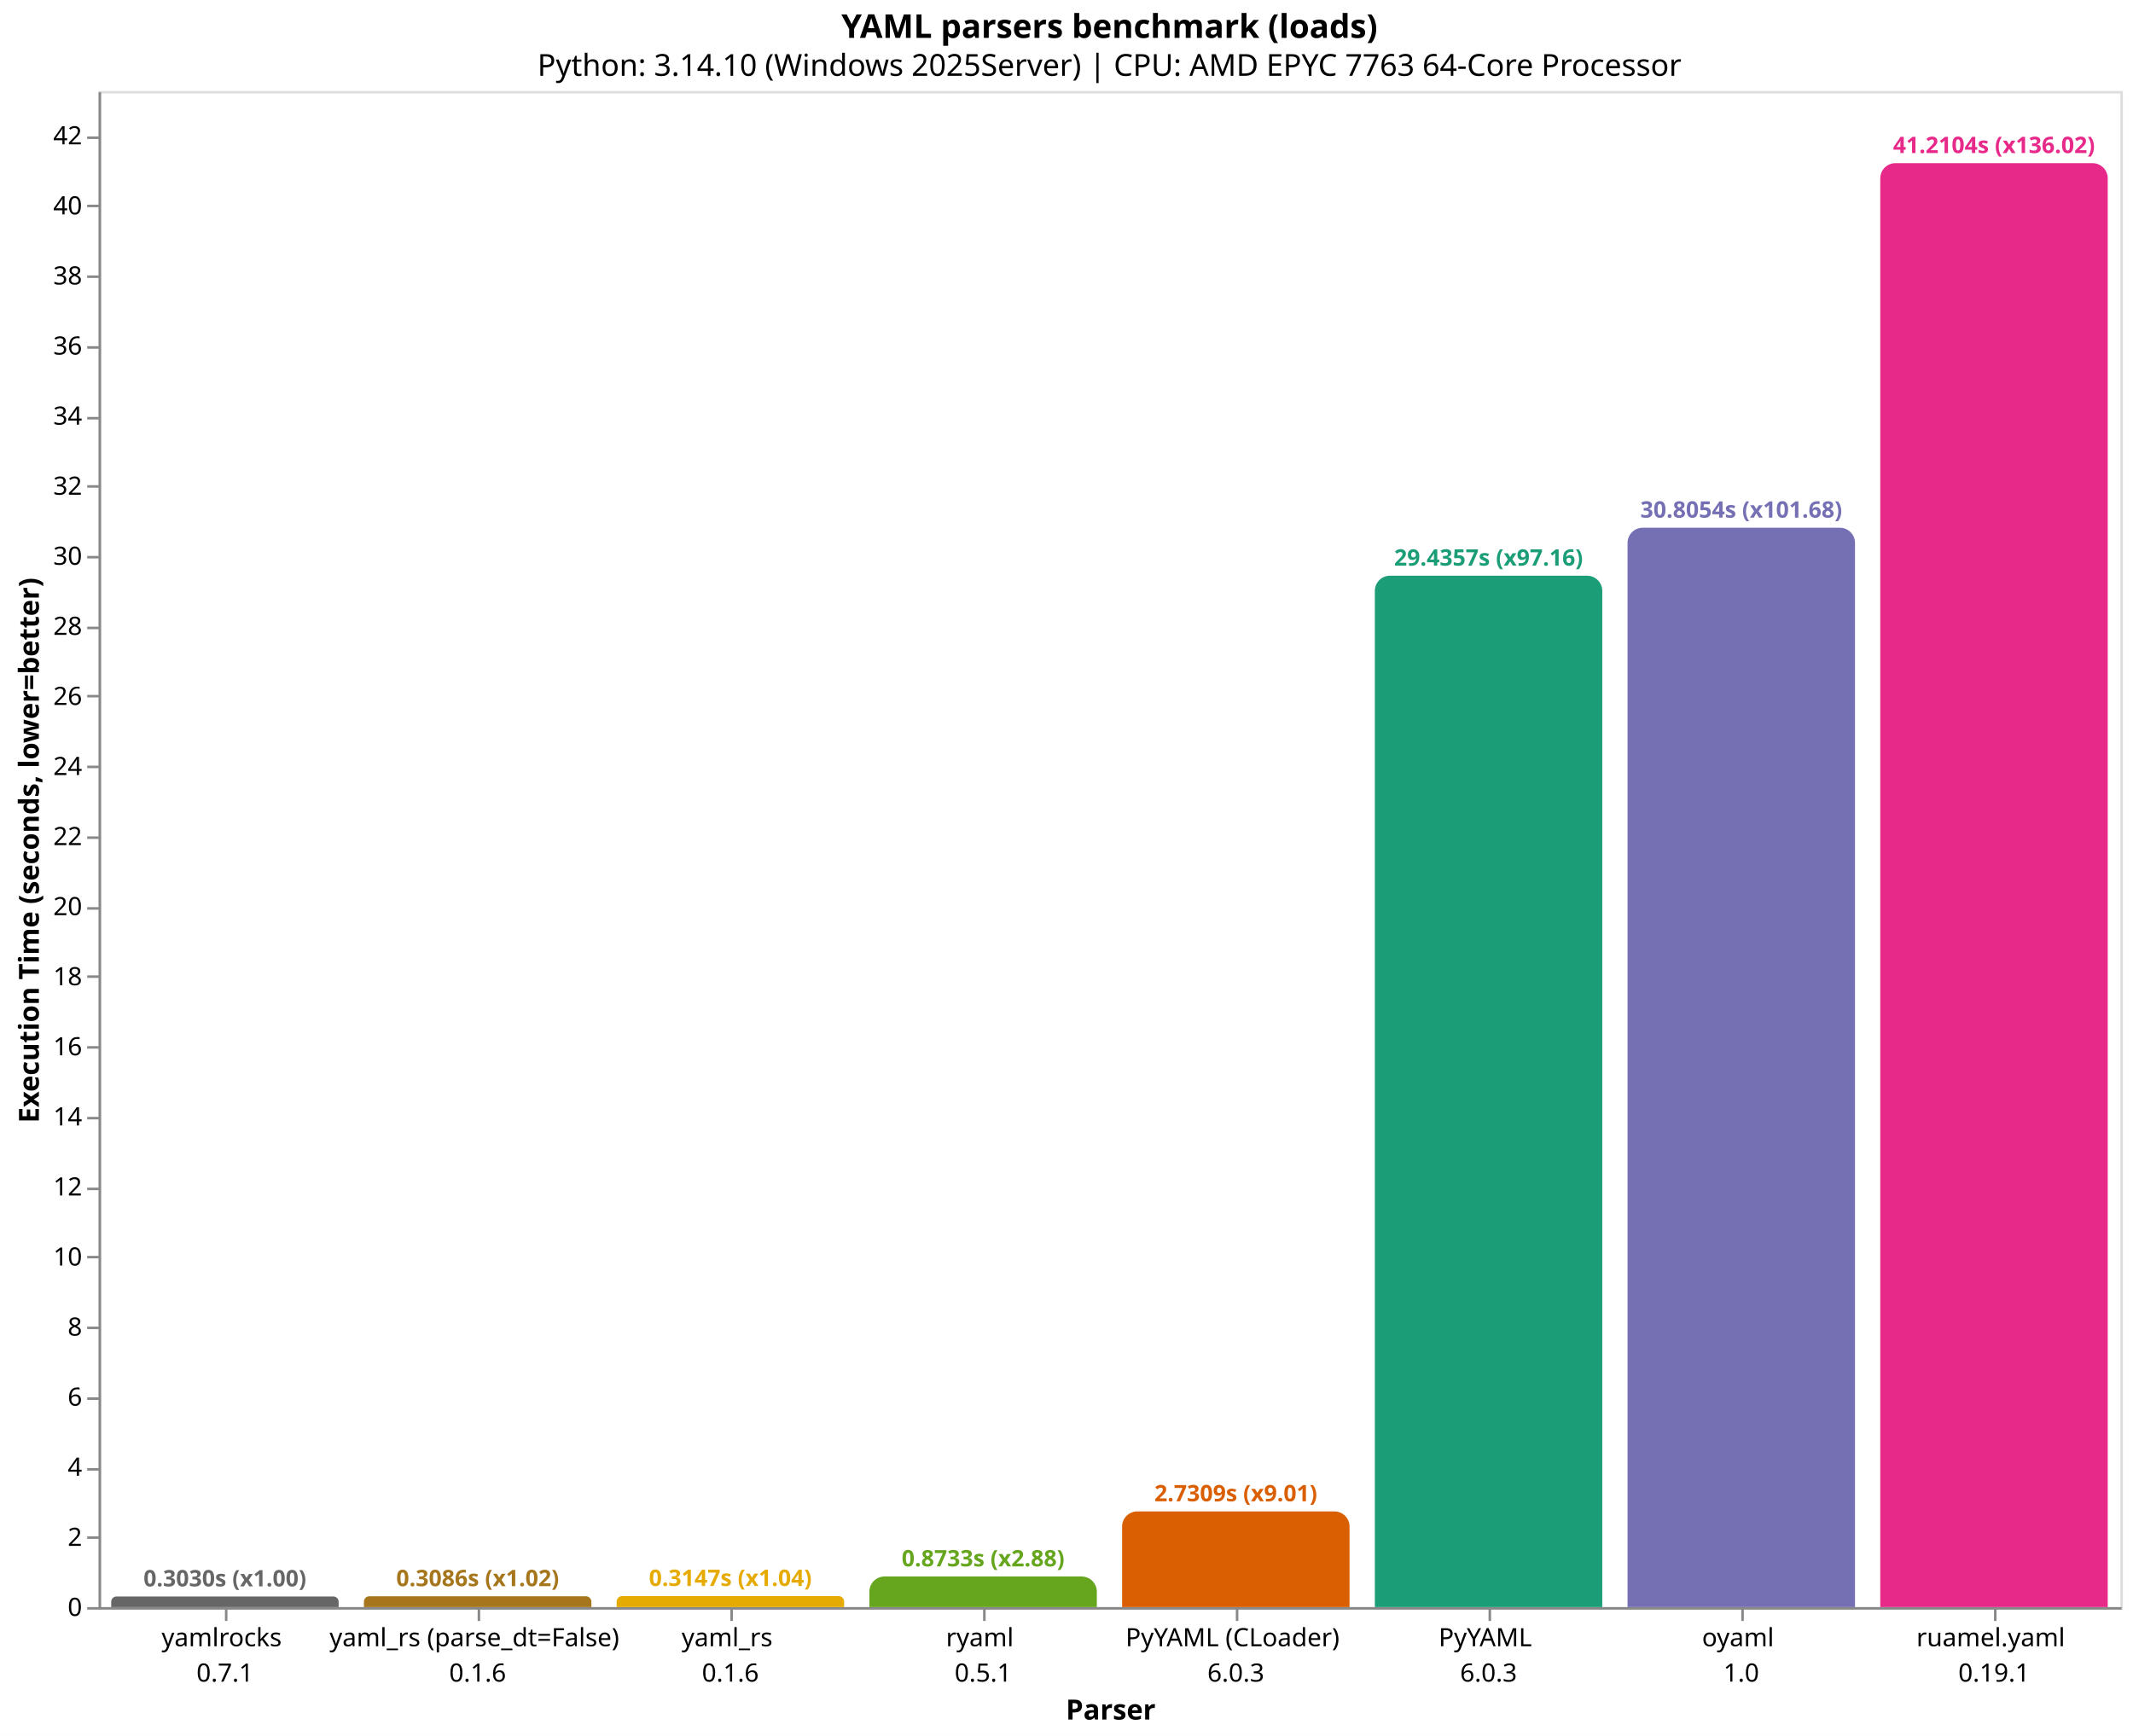
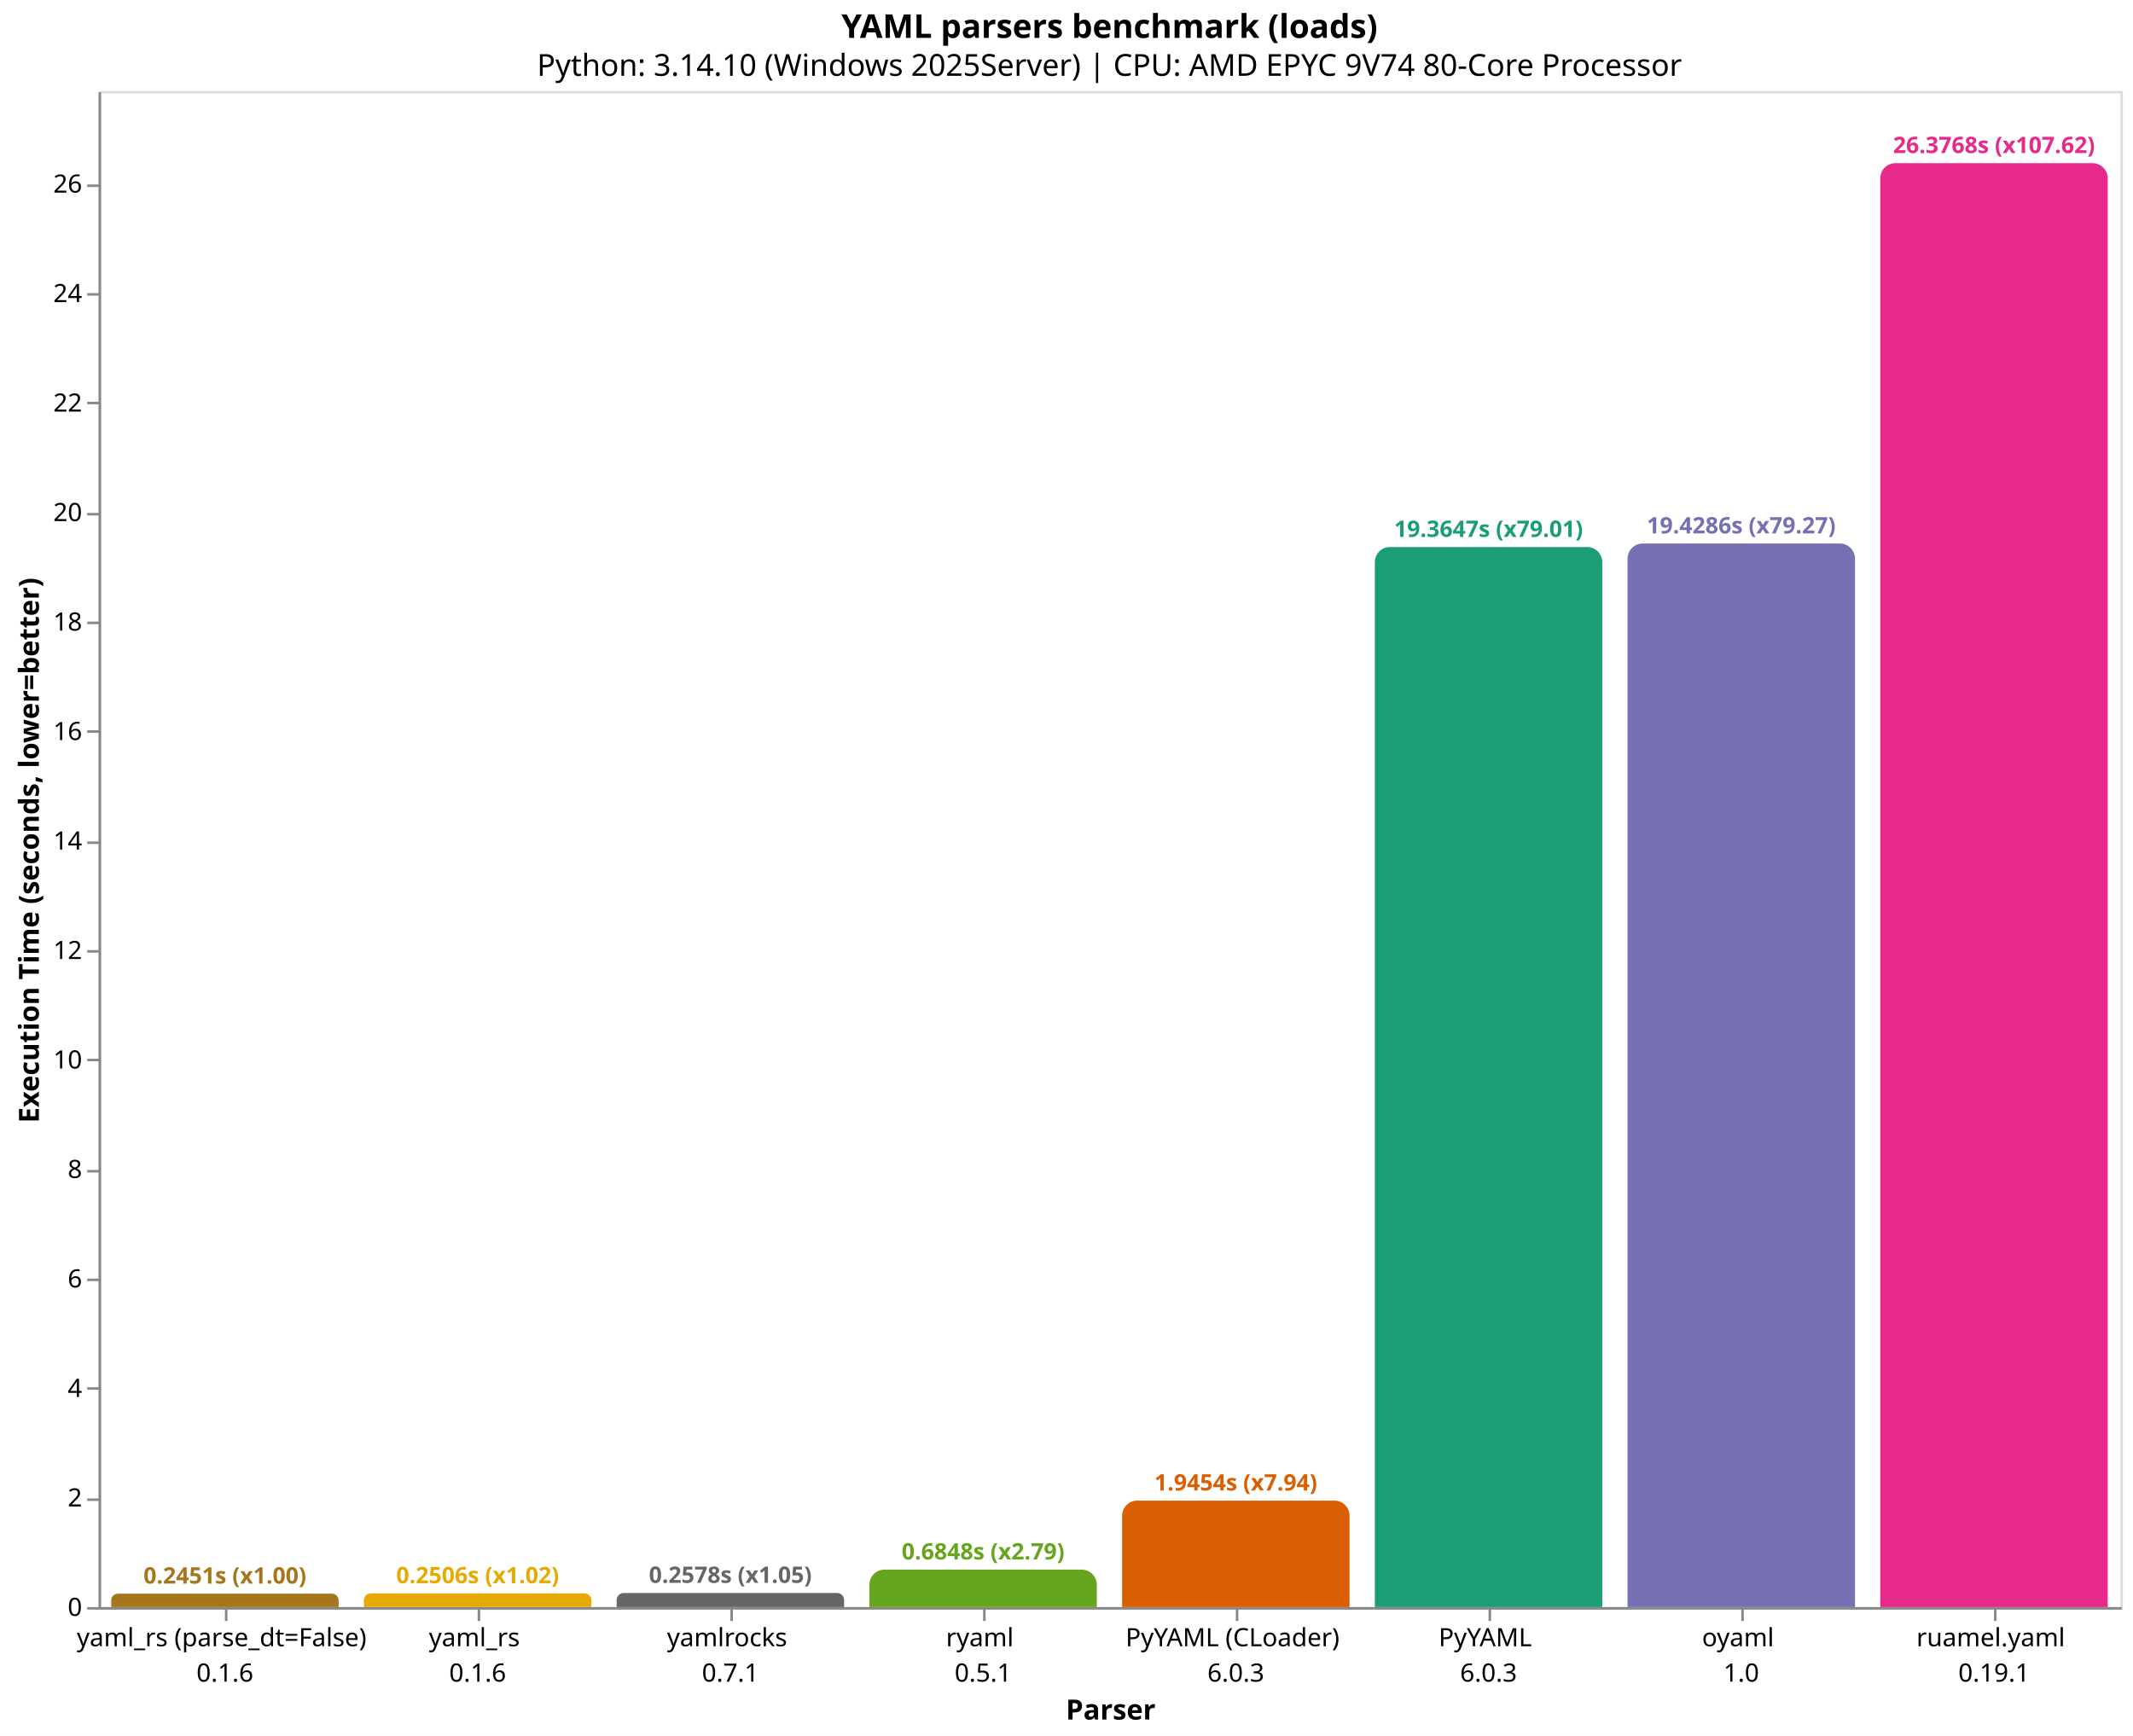
<svg xmlns="http://www.w3.org/2000/svg" version="1.1" class="marks" width="844" height="687" viewBox="0 0 844 687">
  <rect width="844" height="687" fill="white" />
  <g fill="none" stroke-miterlimit="10" transform="translate(39,36)">
    <g class="mark-group role-frame root" role="graphics-object" aria-roledescription="group mark container">
      <g transform="translate(0,0)">
        <path class="background" aria-hidden="true" d="M0.5,0.5h800v600h-800Z" stroke="#ddd" />
        <g>
-           <g class="mark-group role-axis" role="graphics-symbol" aria-roledescription="axis" aria-label="X-axis titled 'Parser' for a discrete scale with 8 values: yamlrocks&#10;0.7.1, yaml_rs (parse_dt=False)&#10;0.1.6, yaml_rs&#10;0.1.6, ryaml&#10;0.5.1, PyYAML (CLoader)&#10;6.0.3, ending with ruamel.yaml&#10;0.19.1">
+           <g class="mark-group role-axis" role="graphics-symbol" aria-roledescription="axis" aria-label="X-axis titled 'Parser' for a discrete scale with 8 values: yaml_rs (parse_dt=False)&#10;0.1.6, yaml_rs&#10;0.1.6, yamlrocks&#10;0.7.1, ryaml&#10;0.5.1, PyYAML (CLoader)&#10;6.0.3, ending with ruamel.yaml&#10;0.19.1">
            <g transform="translate(0.5,600.5)">
              <path class="background" aria-hidden="true" d="M0,0h0v0h0Z" pointer-events="none" />
              <g>
                <g class="mark-rule role-axis-tick" pointer-events="none">
                  <line transform="translate(50,0)" x2="0" y2="5" stroke="#888" stroke-width="1" opacity="1" />
                  <line transform="translate(150,0)" x2="0" y2="5" stroke="#888" stroke-width="1" opacity="1" />
                  <line transform="translate(250,0)" x2="0" y2="5" stroke="#888" stroke-width="1" opacity="1" />
                  <line transform="translate(350,0)" x2="0" y2="5" stroke="#888" stroke-width="1" opacity="1" />
                  <line transform="translate(450,0)" x2="0" y2="5" stroke="#888" stroke-width="1" opacity="1" />
                  <line transform="translate(550,0)" x2="0" y2="5" stroke="#888" stroke-width="1" opacity="1" />
                  <line transform="translate(650,0)" x2="0" y2="5" stroke="#888" stroke-width="1" opacity="1" />
                  <line transform="translate(750,0)" x2="0" y2="5" stroke="#888" stroke-width="1" opacity="1" />
                </g>
                <g class="mark-text role-axis-label" pointer-events="none">
                  <text text-anchor="middle" transform="translate(49.5,15)" font-family="sans-serif" font-size="10px" fill="#000" opacity="1">
+                     <tspan>yaml_rs (parse_dt=False)</tspan>
+                     <tspan x="0" dy="14">0.1.6</tspan>
+                   </text>
+                   <text text-anchor="middle" transform="translate(149.5,15)" font-family="sans-serif" font-size="10px" fill="#000" opacity="1">
+                     <tspan>yaml_rs</tspan>
+                     <tspan x="0" dy="14">0.1.6</tspan>
+                   </text>
+                   <text text-anchor="middle" transform="translate(249.5,15)" font-family="sans-serif" font-size="10px" fill="#000" opacity="1">
                    <tspan>yamlrocks</tspan>
                    <tspan x="0" dy="14">0.7.1</tspan>
-                   </text>
-                   <text text-anchor="middle" transform="translate(149.5,15)" font-family="sans-serif" font-size="10px" fill="#000" opacity="1">
-                     <tspan>yaml_rs (parse_dt=False)</tspan>
-                     <tspan x="0" dy="14">0.1.6</tspan>
-                   </text>
-                   <text text-anchor="middle" transform="translate(249.5,15)" font-family="sans-serif" font-size="10px" fill="#000" opacity="1">
-                     <tspan>yaml_rs</tspan>
-                     <tspan x="0" dy="14">0.1.6</tspan>
                  </text>
                  <text text-anchor="middle" transform="translate(349.5,15)" font-family="sans-serif" font-size="10px" fill="#000" opacity="1">
                    <tspan>ryaml</tspan>
                    <tspan x="0" dy="14">0.5.1</tspan>
                  </text>
                  <text text-anchor="middle" transform="translate(449.5,15)" font-family="sans-serif" font-size="10px" fill="#000" opacity="1">
                    <tspan>PyYAML (CLoader)</tspan>
                    <tspan x="0" dy="14">6.0.3</tspan>
                  </text>
                  <text text-anchor="middle" transform="translate(549.5,15)" font-family="sans-serif" font-size="10px" fill="#000" opacity="1">
                    <tspan>PyYAML</tspan>
                    <tspan x="0" dy="14">6.0.3</tspan>
                  </text>
                  <text text-anchor="middle" transform="translate(649.5,15)" font-family="sans-serif" font-size="10px" fill="#000" opacity="1">
                    <tspan>oyaml</tspan>
                    <tspan x="0" dy="14">1.0</tspan>
                  </text>
                  <text text-anchor="middle" transform="translate(749.5,15)" font-family="sans-serif" font-size="10px" fill="#000" opacity="1">
                    <tspan>ruamel.yaml</tspan>
                    <tspan x="0" dy="14">0.19.1</tspan>
                  </text>
                </g>
                <g class="mark-rule role-axis-domain" pointer-events="none">
                  <line transform="translate(0,0)" x2="800" y2="0" stroke="#888" stroke-width="1" opacity="1" />
                </g>
                <g class="mark-text role-axis-title" pointer-events="none">
                  <text text-anchor="middle" transform="translate(400,44)" font-family="sans-serif" font-size="11px" font-weight="bold" fill="#000" opacity="1">Parser</text>
                </g>
              </g>
              <path class="foreground" aria-hidden="true" d="" pointer-events="none" display="none" />
            </g>
          </g>
-           <g class="mark-group role-axis" role="graphics-symbol" aria-roledescription="axis" aria-label="Y-axis titled 'Execution Time (seconds, lower=better)' for a linear scale with values from 0 to 43">
+           <g class="mark-group role-axis" role="graphics-symbol" aria-roledescription="axis" aria-label="Y-axis titled 'Execution Time (seconds, lower=better)' for a linear scale with values from 0 to 28">
            <g transform="translate(0.5,0.5)">
              <path class="background" aria-hidden="true" d="M0,0h0v0h0Z" pointer-events="none" />
              <g>
                <g class="mark-rule role-axis-tick" pointer-events="none">
                  <line transform="translate(0,600)" x2="-5" y2="0" stroke="#888" stroke-width="1" opacity="1" />
-                   <line transform="translate(0,572)" x2="-5" y2="0" stroke="#888" stroke-width="1" opacity="1" />
-                   <line transform="translate(0,545)" x2="-5" y2="0" stroke="#888" stroke-width="1" opacity="1" />
-                   <line transform="translate(0,517)" x2="-5" y2="0" stroke="#888" stroke-width="1" opacity="1" />
-                   <line transform="translate(0,489)" x2="-5" y2="0" stroke="#888" stroke-width="1" opacity="1" />
-                   <line transform="translate(0,461)" x2="-5" y2="0" stroke="#888" stroke-width="1" opacity="1" />
-                   <line transform="translate(0,434)" x2="-5" y2="0" stroke="#888" stroke-width="1" opacity="1" />
-                   <line transform="translate(0,406)" x2="-5" y2="0" stroke="#888" stroke-width="1" opacity="1" />
-                   <line transform="translate(0,378)" x2="-5" y2="0" stroke="#888" stroke-width="1" opacity="1" />
-                   <line transform="translate(0,350)" x2="-5" y2="0" stroke="#888" stroke-width="1" opacity="1" />
-                   <line transform="translate(0,323)" x2="-5" y2="0" stroke="#888" stroke-width="1" opacity="1" />
-                   <line transform="translate(0,295)" x2="-5" y2="0" stroke="#888" stroke-width="1" opacity="1" />
-                   <line transform="translate(0,267)" x2="-5" y2="0" stroke="#888" stroke-width="1" opacity="1" />
-                   <line transform="translate(0,239)" x2="-5" y2="0" stroke="#888" stroke-width="1" opacity="1" />
-                   <line transform="translate(0,212)" x2="-5" y2="0" stroke="#888" stroke-width="1" opacity="1" />
-                   <line transform="translate(0,184)" x2="-5" y2="0" stroke="#888" stroke-width="1" opacity="1" />
-                   <line transform="translate(0,156)" x2="-5" y2="0" stroke="#888" stroke-width="1" opacity="1" />
-                   <line transform="translate(0,129)" x2="-5" y2="0" stroke="#888" stroke-width="1" opacity="1" />
-                   <line transform="translate(0,101)" x2="-5" y2="0" stroke="#888" stroke-width="1" opacity="1" />
-                   <line transform="translate(0,73)" x2="-5" y2="0" stroke="#888" stroke-width="1" opacity="1" />
-                   <line transform="translate(0,45)" x2="-5" y2="0" stroke="#888" stroke-width="1" opacity="1" />
-                   <line transform="translate(0,18)" x2="-5" y2="0" stroke="#888" stroke-width="1" opacity="1" />
+                   <line transform="translate(0,557)" x2="-5" y2="0" stroke="#888" stroke-width="1" opacity="1" />
+                   <line transform="translate(0,513)" x2="-5" y2="0" stroke="#888" stroke-width="1" opacity="1" />
+                   <line transform="translate(0,470)" x2="-5" y2="0" stroke="#888" stroke-width="1" opacity="1" />
+                   <line transform="translate(0,427)" x2="-5" y2="0" stroke="#888" stroke-width="1" opacity="1" />
+                   <line transform="translate(0,383)" x2="-5" y2="0" stroke="#888" stroke-width="1" opacity="1" />
+                   <line transform="translate(0,340)" x2="-5" y2="0" stroke="#888" stroke-width="1" opacity="1" />
+                   <line transform="translate(0,297)" x2="-5" y2="0" stroke="#888" stroke-width="1" opacity="1" />
+                   <line transform="translate(0,253)" x2="-5" y2="0" stroke="#888" stroke-width="1" opacity="1" />
+                   <line transform="translate(0,210)" x2="-5" y2="0" stroke="#888" stroke-width="1" opacity="1" />
+                   <line transform="translate(0,167)" x2="-5" y2="0" stroke="#888" stroke-width="1" opacity="1" />
+                   <line transform="translate(0,123)" x2="-5" y2="0" stroke="#888" stroke-width="1" opacity="1" />
+                   <line transform="translate(0,80)" x2="-5" y2="0" stroke="#888" stroke-width="1" opacity="1" />
+                   <line transform="translate(0,37)" x2="-5" y2="0" stroke="#888" stroke-width="1" opacity="1" />
                </g>
                <g class="mark-text role-axis-label" pointer-events="none">
                  <text text-anchor="end" transform="translate(-7,603)" font-family="sans-serif" font-size="10px" fill="#000" opacity="1">0</text>
-                   <text text-anchor="end" transform="translate(-7,575.2677)" font-family="sans-serif" font-size="10px" fill="#000" opacity="1">2</text>
-                   <text text-anchor="end" transform="translate(-7,547.5355)" font-family="sans-serif" font-size="10px" fill="#000" opacity="1">4</text>
-                   <text text-anchor="end" transform="translate(-7,519.8032)" font-family="sans-serif" font-size="10px" fill="#000" opacity="1">6</text>
-                   <text text-anchor="end" transform="translate(-7,492.071)" font-family="sans-serif" font-size="10px" fill="#000" opacity="1">8</text>
-                   <text text-anchor="end" transform="translate(-7,464.3387)" font-family="sans-serif" font-size="10px" fill="#000" opacity="1">10</text>
-                   <text text-anchor="end" transform="translate(-7,436.6065)" font-family="sans-serif" font-size="10px" fill="#000" opacity="1">12</text>
-                   <text text-anchor="end" transform="translate(-7,408.8742)" font-family="sans-serif" font-size="10px" fill="#000" opacity="1">14</text>
-                   <text text-anchor="end" transform="translate(-7,381.142)" font-family="sans-serif" font-size="10px" fill="#000" opacity="1">16</text>
-                   <text text-anchor="end" transform="translate(-7,353.4097)" font-family="sans-serif" font-size="10px" fill="#000" opacity="1">18</text>
-                   <text text-anchor="end" transform="translate(-7,325.6775)" font-family="sans-serif" font-size="10px" fill="#000" opacity="1">20</text>
-                   <text text-anchor="end" transform="translate(-7,297.9452)" font-family="sans-serif" font-size="10px" fill="#000" opacity="1">22</text>
-                   <text text-anchor="end" transform="translate(-7,270.213)" font-family="sans-serif" font-size="10px" fill="#000" opacity="1">24</text>
-                   <text text-anchor="end" transform="translate(-7,242.4807)" font-family="sans-serif" font-size="10px" fill="#000" opacity="1">26</text>
-                   <text text-anchor="end" transform="translate(-7,214.7485)" font-family="sans-serif" font-size="10px" fill="#000" opacity="1">28</text>
-                   <text text-anchor="end" transform="translate(-7,187.0162)" font-family="sans-serif" font-size="10px" fill="#000" opacity="1">30</text>
-                   <text text-anchor="end" transform="translate(-7,159.284)" font-family="sans-serif" font-size="10px" fill="#000" opacity="1">32</text>
-                   <text text-anchor="end" transform="translate(-7,131.5517)" font-family="sans-serif" font-size="10px" fill="#000" opacity="1">34</text>
-                   <text text-anchor="end" transform="translate(-7,103.8195)" font-family="sans-serif" font-size="10px" fill="#000" opacity="1">36</text>
-                   <text text-anchor="end" transform="translate(-7,76.08725)" font-family="sans-serif" font-size="10px" fill="#000" opacity="1">38</text>
-                   <text text-anchor="end" transform="translate(-7,48.355)" font-family="sans-serif" font-size="10px" fill="#000" opacity="1">40</text>
-                   <text text-anchor="end" transform="translate(-7,20.62275)" font-family="sans-serif" font-size="10px" fill="#000" opacity="1">42</text>
+                   <text text-anchor="end" transform="translate(-7,559.6718)" font-family="sans-serif" font-size="10px" fill="#000" opacity="1">2</text>
+                   <text text-anchor="end" transform="translate(-7,516.3437)" font-family="sans-serif" font-size="10px" fill="#000" opacity="1">4</text>
+                   <text text-anchor="end" transform="translate(-7,473.0155)" font-family="sans-serif" font-size="10px" fill="#000" opacity="1">6</text>
+                   <text text-anchor="end" transform="translate(-7,429.6873)" font-family="sans-serif" font-size="10px" fill="#000" opacity="1">8</text>
+                   <text text-anchor="end" transform="translate(-7,386.3592)" font-family="sans-serif" font-size="10px" fill="#000" opacity="1">10</text>
+                   <text text-anchor="end" transform="translate(-7,343.031)" font-family="sans-serif" font-size="10px" fill="#000" opacity="1">12</text>
+                   <text text-anchor="end" transform="translate(-7,299.7028)" font-family="sans-serif" font-size="10px" fill="#000" opacity="1">14</text>
+                   <text text-anchor="end" transform="translate(-7,256.3746)" font-family="sans-serif" font-size="10px" fill="#000" opacity="1">16</text>
+                   <text text-anchor="end" transform="translate(-7,213.0465)" font-family="sans-serif" font-size="10px" fill="#000" opacity="1">18</text>
+                   <text text-anchor="end" transform="translate(-7,169.7183)" font-family="sans-serif" font-size="10px" fill="#000" opacity="1">20</text>
+                   <text text-anchor="end" transform="translate(-7,126.3901)" font-family="sans-serif" font-size="10px" fill="#000" opacity="1">22</text>
+                   <text text-anchor="end" transform="translate(-7,83.06197)" font-family="sans-serif" font-size="10px" fill="#000" opacity="1">24</text>
+                   <text text-anchor="end" transform="translate(-7,39.7338)" font-family="sans-serif" font-size="10px" fill="#000" opacity="1">26</text>
                </g>
                <g class="mark-rule role-axis-domain" pointer-events="none">
                  <line transform="translate(0,600)" x2="0" y2="-600" stroke="#888" stroke-width="1" opacity="1" />
                </g>
                <g class="mark-text role-axis-title" pointer-events="none">
                  <text text-anchor="middle" transform="translate(-22.12305,300) rotate(-90) translate(0,-2)" font-family="sans-serif" font-size="11px" font-weight="bold" fill="#000" opacity="1">Execution Time (seconds, lower=better)</text>
                </g>
              </g>
              <path class="foreground" aria-hidden="true" d="" pointer-events="none" display="none" />
            </g>
          </g>
          <g class="mark-group role-scope" role="graphics-object" aria-roledescription="group mark container">
-             <g transform="translate(5,595.799)">
-               <path class="background" aria-hidden="true" d="M2.1,0L87.9,0C89.059,0,90,0.941,90,2.1L90,4.201C90,4.201,90,4.201,90,4.201L0,4.201C0,4.201,0,4.201,0,4.201L0,2.1C0,0.941,0.941,0,2.1,0Z" />
+             <g transform="translate(5,594.6905)">
+               <path class="background" aria-hidden="true" d="M2.655,0L87.345,0C88.81,0,90,1.19,90,2.655L90,5.31C90,5.31,90,5.31,90,5.31L0,5.31C0,5.31,0,5.31,0,5.31L0,2.655C0,1.19,1.19,0,2.655,0Z" />
              <g clip-path="url(#clip1)">
                <g class="mark-group role-scope" role="graphics-object" aria-roledescription="group mark container">
-                   <g transform="translate(0,-595.799)">
-                     <path class="background" aria-hidden="true" d="M0,0h90v0h-90Z" />
-                     <g>
-                       <g class="mark-rect role-mark layer_0_marks" role="graphics-object" aria-roledescription="rect mark container">
-                         <path aria-label="Parser: yamlrocks&#10;0.7.1; Execution Time (seconds, lower=better): 0.302967166667; parser: yamlrocks; Execution Time (s): 0.3030; Slowdown: 1.00" role="graphics-symbol" aria-roledescription="bar" d="M0,595.799h90v4.201h-90Z" fill="#666666" />
-                       </g>
-                     </g>
-                     <path class="foreground" aria-hidden="true" d="" display="none" />
-                   </g>
-                 </g>
-               </g>
-               <path class="foreground" aria-hidden="true" d="" display="none" />
-             </g>
-             <g transform="translate(105,595.7205)">
-               <path class="background" aria-hidden="true" d="M2.14,0L87.86,0C89.041,0,90,0.959,90,2.14L90,4.279C90,4.279,90,4.279,90,4.279L0,4.279C0,4.279,0,4.279,0,4.279L0,2.14C0,0.959,0.959,0,2.14,0Z" />
+                   <g transform="translate(0,-594.6905)">
+                     <path class="background" aria-hidden="true" d="M0,0h90v0h-90Z" />
+                     <g>
+                       <g class="mark-rect role-mark layer_0_marks" role="graphics-object" aria-roledescription="rect mark container">
+                         <path aria-label="Parser: yaml_rs (parse_dt=False)&#10;0.1.6; Execution Time (seconds, lower=better): 0.245083666667; parser: yaml_rs (parse_dt=False); Execution Time (s): 0.2451; Slowdown: 1.00" role="graphics-symbol" aria-roledescription="bar" d="M0,594.69h90v5.31h-90Z" fill="#a6761d" />
+                       </g>
+                     </g>
+                     <path class="foreground" aria-hidden="true" d="" display="none" />
+                   </g>
+                 </g>
+               </g>
+               <path class="foreground" aria-hidden="true" d="" display="none" />
+             </g>
+             <g transform="translate(105,594.5707)">
+               <path class="background" aria-hidden="true" d="M2.715,0L87.285,0C88.784,0,90,1.216,90,2.715L90,5.429C90,5.429,90,5.429,90,5.429L0,5.429C0,5.429,0,5.429,0,5.429L0,2.715C0,1.216,1.216,0,2.715,0Z" />
              <g clip-path="url(#clip2)">
                <g class="mark-group role-scope" role="graphics-object" aria-roledescription="group mark container">
-                   <g transform="translate(0,-595.7205)">
-                     <path class="background" aria-hidden="true" d="M0,0h90v0h-90Z" />
-                     <g>
-                       <g class="mark-rect role-mark layer_0_marks" role="graphics-object" aria-roledescription="rect mark container">
-                         <path aria-label="Parser: yaml_rs (parse_dt=False)&#10;0.1.6; Execution Time (seconds, lower=better): 0.3086265; parser: yaml_rs (parse_dt=False); Execution Time (s): 0.3086; Slowdown: 1.02" role="graphics-symbol" aria-roledescription="bar" d="M0,595.721h90v4.279h-90Z" fill="#a6761d" />
-                       </g>
-                     </g>
-                     <path class="foreground" aria-hidden="true" d="" display="none" />
-                   </g>
-                 </g>
-               </g>
-               <path class="foreground" aria-hidden="true" d="" display="none" />
-             </g>
-             <g transform="translate(205,595.6369)">
-               <path class="background" aria-hidden="true" d="M2.182,0L87.818,0C89.022,0,90,0.978,90,2.182L90,4.363C90,4.363,90,4.363,90,4.363L0,4.363C0,4.363,0,4.363,0,4.363L0,2.182C0,0.978,0.978,0,2.182,0Z" />
+                   <g transform="translate(0,-594.5707)">
+                     <path class="background" aria-hidden="true" d="M0,0h90v0h-90Z" />
+                     <g>
+                       <g class="mark-rect role-mark layer_0_marks" role="graphics-object" aria-roledescription="rect mark container">
+                         <path aria-label="Parser: yaml_rs&#10;0.1.6; Execution Time (seconds, lower=better): 0.250612733333; parser: yaml_rs; Execution Time (s): 0.2506; Slowdown: 1.02" role="graphics-symbol" aria-roledescription="bar" d="M0,594.571h90v5.429h-90Z" fill="#e6ab02" />
+                       </g>
+                     </g>
+                     <path class="foreground" aria-hidden="true" d="" display="none" />
+                   </g>
+                 </g>
+               </g>
+               <path class="foreground" aria-hidden="true" d="" display="none" />
+             </g>
+             <g transform="translate(205,594.4141)">
+               <path class="background" aria-hidden="true" d="M2.793,0L87.207,0C88.749,0,90,1.251,90,2.793L90,5.586C90,5.586,90,5.586,90,5.586L0,5.586C0,5.586,0,5.586,0,5.586L0,2.793C0,1.251,1.251,0,2.793,0Z" />
              <g clip-path="url(#clip3)">
                <g class="mark-group role-scope" role="graphics-object" aria-roledescription="group mark container">
-                   <g transform="translate(0,-595.6369)">
-                     <path class="background" aria-hidden="true" d="M0,0h90v0h-90Z" />
-                     <g>
-                       <g class="mark-rect role-mark layer_0_marks" role="graphics-object" aria-roledescription="rect mark container">
-                         <path aria-label="Parser: yaml_rs&#10;0.1.6; Execution Time (seconds, lower=better): 0.3146589; parser: yaml_rs; Execution Time (s): 0.3147; Slowdown: 1.04" role="graphics-symbol" aria-roledescription="bar" d="M0,595.637h90v4.363h-90Z" fill="#e6ab02" />
-                       </g>
-                     </g>
-                     <path class="foreground" aria-hidden="true" d="" display="none" />
-                   </g>
-                 </g>
-               </g>
-               <path class="foreground" aria-hidden="true" d="" display="none" />
-             </g>
-             <g transform="translate(305,587.8911)">
-               <path class="background" aria-hidden="true" d="M6,0L84,0C87.311,0,90,2.689,90,6L90,12.109C90,12.109,90,12.109,90,12.109L0,12.109C0,12.109,0,12.109,0,12.109L0,6C0,2.689,2.689,0,6,0Z" />
+                   <g transform="translate(0,-594.4141)">
+                     <path class="background" aria-hidden="true" d="M0,0h90v0h-90Z" />
+                     <g>
+                       <g class="mark-rect role-mark layer_0_marks" role="graphics-object" aria-roledescription="rect mark container">
+                         <path aria-label="Parser: yamlrocks&#10;0.7.1; Execution Time (seconds, lower=better): 0.257841633333; parser: yamlrocks; Execution Time (s): 0.2578; Slowdown: 1.05" role="graphics-symbol" aria-roledescription="bar" d="M0,594.414h90v5.586h-90Z" fill="#666666" />
+                       </g>
+                     </g>
+                     <path class="foreground" aria-hidden="true" d="" display="none" />
+                   </g>
+                 </g>
+               </g>
+               <path class="foreground" aria-hidden="true" d="" display="none" />
+             </g>
+             <g transform="translate(305,585.1641)">
+               <path class="background" aria-hidden="true" d="M6,0L84,0C87.311,0,90,2.689,90,6L90,14.836C90,14.836,90,14.836,90,14.836L0,14.836C0,14.836,0,14.836,0,14.836L0,6C0,2.689,2.689,0,6,0Z" />
              <g clip-path="url(#clip4)">
                <g class="mark-group role-scope" role="graphics-object" aria-roledescription="group mark container">
-                   <g transform="translate(0,-587.8911)">
-                     <path class="background" aria-hidden="true" d="M0,0h90v0h-90Z" />
-                     <g>
-                       <g class="mark-rect role-mark layer_0_marks" role="graphics-object" aria-roledescription="rect mark container">
-                         <path aria-label="Parser: ryaml&#10;0.5.1; Execution Time (seconds, lower=better): 0.873269066667; parser: ryaml; Execution Time (s): 0.8733; Slowdown: 2.88" role="graphics-symbol" aria-roledescription="bar" d="M0,587.891h90v12.109h-90Z" fill="#66a61e" />
-                       </g>
-                     </g>
-                     <path class="foreground" aria-hidden="true" d="" display="none" />
-                   </g>
-                 </g>
-               </g>
-               <path class="foreground" aria-hidden="true" d="" display="none" />
-             </g>
-             <g transform="translate(405,562.1324)">
-               <path class="background" aria-hidden="true" d="M6,0L84,0C87.311,0,90,2.689,90,6L90,37.868C90,37.868,90,37.868,90,37.868L0,37.868C0,37.868,0,37.868,0,37.868L0,6C0,2.689,2.689,0,6,0Z" />
+                   <g transform="translate(0,-585.1641)">
+                     <path class="background" aria-hidden="true" d="M0,0h90v0h-90Z" />
+                     <g>
+                       <g class="mark-rect role-mark layer_0_marks" role="graphics-object" aria-roledescription="rect mark container">
+                         <path aria-label="Parser: ryaml&#10;0.5.1; Execution Time (seconds, lower=better): 0.684813766667; parser: ryaml; Execution Time (s): 0.6848; Slowdown: 2.79" role="graphics-symbol" aria-roledescription="bar" d="M0,585.164h90v14.836h-90Z" fill="#66a61e" />
+                       </g>
+                     </g>
+                     <path class="foreground" aria-hidden="true" d="" display="none" />
+                   </g>
+                 </g>
+               </g>
+               <path class="foreground" aria-hidden="true" d="" display="none" />
+             </g>
+             <g transform="translate(405,557.854)">
+               <path class="background" aria-hidden="true" d="M6,0L84,0C87.311,0,90,2.689,90,6L90,42.146C90,42.146,90,42.146,90,42.146L0,42.146C0,42.146,0,42.146,0,42.146L0,6C0,2.689,2.689,0,6,0Z" />
              <g clip-path="url(#clip5)">
                <g class="mark-group role-scope" role="graphics-object" aria-roledescription="group mark container">
-                   <g transform="translate(0,-562.1324)">
-                     <path class="background" aria-hidden="true" d="M0,0h90v0h-90Z" />
-                     <g>
-                       <g class="mark-rect role-mark layer_0_marks" role="graphics-object" aria-roledescription="rect mark container">
-                         <path aria-label="Parser: PyYAML (CLoader)&#10;6.0.3; Execution Time (seconds, lower=better): 2.73094666667; parser: PyYAML (CLoader); Execution Time (s): 2.7309; Slowdown: 9.01" role="graphics-symbol" aria-roledescription="bar" d="M0,562.132h90v37.868h-90Z" fill="#d95f02" />
-                       </g>
-                     </g>
-                     <path class="foreground" aria-hidden="true" d="" display="none" />
-                   </g>
-                 </g>
-               </g>
-               <path class="foreground" aria-hidden="true" d="" display="none" />
-             </g>
-             <g transform="translate(505,191.841)">
-               <path class="background" aria-hidden="true" d="M6,0L84,0C87.311,0,90,2.689,90,6L90,408.159C90,408.159,90,408.159,90,408.159L0,408.159C0,408.159,0,408.159,0,408.159L0,6C0,2.689,2.689,0,6,0Z" />
+                   <g transform="translate(0,-557.854)">
+                     <path class="background" aria-hidden="true" d="M0,0h90v0h-90Z" />
+                     <g>
+                       <g class="mark-rect role-mark layer_0_marks" role="graphics-object" aria-roledescription="rect mark container">
+                         <path aria-label="Parser: PyYAML (CLoader)&#10;6.0.3; Execution Time (seconds, lower=better): 1.94543253333; parser: PyYAML (CLoader); Execution Time (s): 1.9454; Slowdown: 7.94" role="graphics-symbol" aria-roledescription="bar" d="M0,557.854h90v42.146h-90Z" fill="#d95f02" />
+                       </g>
+                     </g>
+                     <path class="foreground" aria-hidden="true" d="" display="none" />
+                   </g>
+                 </g>
+               </g>
+               <path class="foreground" aria-hidden="true" d="" display="none" />
+             </g>
+             <g transform="translate(505,180.4805)">
+               <path class="background" aria-hidden="true" d="M6,0L84,0C87.311,0,90,2.689,90,6L90,419.52C90,419.52,90,419.52,90,419.52L0,419.52C0,419.52,0,419.52,0,419.52L0,6C0,2.689,2.689,0,6,0Z" />
              <g clip-path="url(#clip6)">
                <g class="mark-group role-scope" role="graphics-object" aria-roledescription="group mark container">
-                   <g transform="translate(0,-191.841)">
-                     <path class="background" aria-hidden="true" d="M0,0h90v0h-90Z" />
-                     <g>
-                       <g class="mark-rect role-mark layer_0_marks" role="graphics-object" aria-roledescription="rect mark container">
-                         <path aria-label="Parser: PyYAML&#10;6.0.3; Execution Time (seconds, lower=better): 29.4356959667; parser: PyYAML; Execution Time (s): 29.4357; Slowdown: 97.16" role="graphics-symbol" aria-roledescription="bar" d="M0,191.841h90v408.159h-90Z" fill="#1b9e77" />
-                       </g>
-                     </g>
-                     <path class="foreground" aria-hidden="true" d="" display="none" />
-                   </g>
-                 </g>
-               </g>
-               <path class="foreground" aria-hidden="true" d="" display="none" />
-             </g>
-             <g transform="translate(605,172.8478)">
-               <path class="background" aria-hidden="true" d="M6,0L84,0C87.311,0,90,2.689,90,6L90,427.152C90,427.152,90,427.152,90,427.152L0,427.152C0,427.152,0,427.152,0,427.152L0,6C0,2.689,2.689,0,6,0Z" />
+                   <g transform="translate(0,-180.4805)">
+                     <path class="background" aria-hidden="true" d="M0,0h90v0h-90Z" />
+                     <g>
+                       <g class="mark-rect role-mark layer_0_marks" role="graphics-object" aria-roledescription="rect mark container">
+                         <path aria-label="Parser: PyYAML&#10;6.0.3; Execution Time (seconds, lower=better): 19.3647484667; parser: PyYAML; Execution Time (s): 19.3647; Slowdown: 79.01" role="graphics-symbol" aria-roledescription="bar" d="M0,180.48h90v419.52h-90Z" fill="#1b9e77" />
+                       </g>
+                     </g>
+                     <path class="foreground" aria-hidden="true" d="" display="none" />
+                   </g>
+                 </g>
+               </g>
+               <path class="foreground" aria-hidden="true" d="" display="none" />
+             </g>
+             <g transform="translate(605,179.0969)">
+               <path class="background" aria-hidden="true" d="M6,0L84,0C87.311,0,90,2.689,90,6L90,420.903C90,420.903,90,420.903,90,420.903L0,420.903C0,420.903,0,420.903,0,420.903L0,6C0,2.689,2.689,0,6,0Z" />
              <g clip-path="url(#clip7)">
                <g class="mark-group role-scope" role="graphics-object" aria-roledescription="group mark container">
-                   <g transform="translate(0,-172.8478)">
-                     <path class="background" aria-hidden="true" d="M0,0h90v0h-90Z" />
-                     <g>
-                       <g class="mark-rect role-mark layer_0_marks" role="graphics-object" aria-roledescription="rect mark container">
-                         <path aria-label="Parser: oyaml&#10;1.0; Execution Time (seconds, lower=better): 30.8054461; parser: oyaml; Execution Time (s): 30.8054; Slowdown: 101.68" role="graphics-symbol" aria-roledescription="bar" d="M0,172.848h90v427.152h-90Z" fill="#7570b3" />
+                   <g transform="translate(0,-179.0969)">
+                     <path class="background" aria-hidden="true" d="M0,0h90v0h-90Z" />
+                     <g>
+                       <g class="mark-rect role-mark layer_0_marks" role="graphics-object" aria-roledescription="rect mark container">
+                         <path aria-label="Parser: oyaml&#10;1.0; Execution Time (seconds, lower=better): 19.4286125667; parser: oyaml; Execution Time (s): 19.4286; Slowdown: 79.27" role="graphics-symbol" aria-roledescription="bar" d="M0,179.097h90v420.903h-90Z" fill="#7570b3" />
                      </g>
                    </g>
                    <path class="foreground" aria-hidden="true" d="" display="none" />
                  </g>
                </g>
              </g>
              <path class="foreground" aria-hidden="true" d="" display="none" />
            </g>
            <g transform="translate(705,28.57143)">
              <path class="background" aria-hidden="true" d="M6,0L84,0C87.311,0,90,2.689,90,6L90,571.429C90,571.429,90,571.429,90,571.429L0,571.429C0,571.429,0,571.429,0,571.429L0,6C0,2.689,2.689,0,6,0Z" />
              <g clip-path="url(#clip8)">
                <g class="mark-group role-scope" role="graphics-object" aria-roledescription="group mark container">
                  <g transform="translate(0,-28.57143)">
                    <path class="background" aria-hidden="true" d="M0,0h90v0h-90Z" />
                    <g>
                      <g class="mark-rect role-mark layer_0_marks" role="graphics-object" aria-roledescription="rect mark container">
-                         <path aria-label="Parser: ruamel.yaml&#10;0.19.1; Execution Time (seconds, lower=better): 41.2104008667; parser: ruamel.yaml; Execution Time (s): 41.2104; Slowdown: 136.02" role="graphics-symbol" aria-roledescription="bar" d="M0,28.571h90v571.429h-90Z" fill="#e7298a" />
+                         <path aria-label="Parser: ruamel.yaml&#10;0.19.1; Execution Time (seconds, lower=better): 26.3767697333; parser: ruamel.yaml; Execution Time (s): 26.3768; Slowdown: 107.62" role="graphics-symbol" aria-roledescription="bar" d="M0,28.571h90v571.429h-90Z" fill="#e7298a" />
                      </g>
                    </g>
                    <path class="foreground" aria-hidden="true" d="" display="none" />
                  </g>
                </g>
              </g>
              <path class="foreground" aria-hidden="true" d="" display="none" />
            </g>
          </g>
          <g class="mark-text role-mark layer_1_marks" role="graphics-object" aria-roledescription="text mark container">
-             <text aria-label="Parser: yamlrocks&#10;0.7.1; Execution Time (seconds, lower=better): 0.302967166667; parser: yamlrocks; label: 0.3030s (x1.00); Execution Time (s): 0.3030; Slowdown: 1.00" role="graphics-symbol" aria-roledescription="text mark" text-anchor="middle" transform="translate(50,591.799)" font-family="sans-serif" font-size="9px" font-weight="bold" fill="#666666">0.3030s (x1.00)</text>
-             <text aria-label="Parser: yaml_rs (parse_dt=False)&#10;0.1.6; Execution Time (seconds, lower=better): 0.3086265; parser: yaml_rs (parse_dt=False); label: 0.3086s (x1.02); Execution Time (s): 0.3086; Slowdown: 1.02" role="graphics-symbol" aria-roledescription="text mark" text-anchor="middle" transform="translate(150,591.7205)" font-family="sans-serif" font-size="9px" font-weight="bold" fill="#a6761d">0.3086s (x1.02)</text>
-             <text aria-label="Parser: yaml_rs&#10;0.1.6; Execution Time (seconds, lower=better): 0.3146589; parser: yaml_rs; label: 0.3147s (x1.04); Execution Time (s): 0.3147; Slowdown: 1.04" role="graphics-symbol" aria-roledescription="text mark" text-anchor="middle" transform="translate(250,591.6369)" font-family="sans-serif" font-size="9px" font-weight="bold" fill="#e6ab02">0.3147s (x1.04)</text>
-             <text aria-label="Parser: ryaml&#10;0.5.1; Execution Time (seconds, lower=better): 0.873269066667; parser: ryaml; label: 0.8733s (x2.88); Execution Time (s): 0.8733; Slowdown: 2.88" role="graphics-symbol" aria-roledescription="text mark" text-anchor="middle" transform="translate(350,583.8911)" font-family="sans-serif" font-size="9px" font-weight="bold" fill="#66a61e">0.8733s (x2.88)</text>
-             <text aria-label="Parser: PyYAML (CLoader)&#10;6.0.3; Execution Time (seconds, lower=better): 2.73094666667; parser: PyYAML (CLoader); label: 2.7309s (x9.01); Execution Time (s): 2.7309; Slowdown: 9.01" role="graphics-symbol" aria-roledescription="text mark" text-anchor="middle" transform="translate(450,558.1324)" font-family="sans-serif" font-size="9px" font-weight="bold" fill="#d95f02">2.7309s (x9.01)</text>
-             <text aria-label="Parser: PyYAML&#10;6.0.3; Execution Time (seconds, lower=better): 29.4356959667; parser: PyYAML; label: 29.4357s (x97.16); Execution Time (s): 29.4357; Slowdown: 97.16" role="graphics-symbol" aria-roledescription="text mark" text-anchor="middle" transform="translate(550,187.841)" font-family="sans-serif" font-size="9px" font-weight="bold" fill="#1b9e77">29.4357s (x97.16)</text>
-             <text aria-label="Parser: oyaml&#10;1.0; Execution Time (seconds, lower=better): 30.8054461; parser: oyaml; label: 30.8054s (x101.68); Execution Time (s): 30.8054; Slowdown: 101.68" role="graphics-symbol" aria-roledescription="text mark" text-anchor="middle" transform="translate(650,168.8478)" font-family="sans-serif" font-size="9px" font-weight="bold" fill="#7570b3">30.8054s (x101.68)</text>
-             <text aria-label="Parser: ruamel.yaml&#10;0.19.1; Execution Time (seconds, lower=better): 41.2104008667; parser: ruamel.yaml; label: 41.2104s (x136.02); Execution Time (s): 41.2104; Slowdown: 136.02" role="graphics-symbol" aria-roledescription="text mark" text-anchor="middle" transform="translate(750,24.57143)" font-family="sans-serif" font-size="9px" font-weight="bold" fill="#e7298a">41.2104s (x136.02)</text>
+             <text aria-label="Parser: yaml_rs (parse_dt=False)&#10;0.1.6; Execution Time (seconds, lower=better): 0.245083666667; parser: yaml_rs (parse_dt=False); label: 0.2451s (x1.00); Execution Time (s): 0.2451; Slowdown: 1.00" role="graphics-symbol" aria-roledescription="text mark" text-anchor="middle" transform="translate(50,590.6905)" font-family="sans-serif" font-size="9px" font-weight="bold" fill="#a6761d">0.2451s (x1.00)</text>
+             <text aria-label="Parser: yaml_rs&#10;0.1.6; Execution Time (seconds, lower=better): 0.250612733333; parser: yaml_rs; label: 0.2506s (x1.02); Execution Time (s): 0.2506; Slowdown: 1.02" role="graphics-symbol" aria-roledescription="text mark" text-anchor="middle" transform="translate(150,590.5707)" font-family="sans-serif" font-size="9px" font-weight="bold" fill="#e6ab02">0.2506s (x1.02)</text>
+             <text aria-label="Parser: yamlrocks&#10;0.7.1; Execution Time (seconds, lower=better): 0.257841633333; parser: yamlrocks; label: 0.2578s (x1.05); Execution Time (s): 0.2578; Slowdown: 1.05" role="graphics-symbol" aria-roledescription="text mark" text-anchor="middle" transform="translate(250,590.4141)" font-family="sans-serif" font-size="9px" font-weight="bold" fill="#666666">0.2578s (x1.05)</text>
+             <text aria-label="Parser: ryaml&#10;0.5.1; Execution Time (seconds, lower=better): 0.684813766667; parser: ryaml; label: 0.6848s (x2.79); Execution Time (s): 0.6848; Slowdown: 2.79" role="graphics-symbol" aria-roledescription="text mark" text-anchor="middle" transform="translate(350,581.1641)" font-family="sans-serif" font-size="9px" font-weight="bold" fill="#66a61e">0.6848s (x2.79)</text>
+             <text aria-label="Parser: PyYAML (CLoader)&#10;6.0.3; Execution Time (seconds, lower=better): 1.94543253333; parser: PyYAML (CLoader); label: 1.9454s (x7.94); Execution Time (s): 1.9454; Slowdown: 7.94" role="graphics-symbol" aria-roledescription="text mark" text-anchor="middle" transform="translate(450,553.854)" font-family="sans-serif" font-size="9px" font-weight="bold" fill="#d95f02">1.9454s (x7.94)</text>
+             <text aria-label="Parser: PyYAML&#10;6.0.3; Execution Time (seconds, lower=better): 19.3647484667; parser: PyYAML; label: 19.3647s (x79.01); Execution Time (s): 19.3647; Slowdown: 79.01" role="graphics-symbol" aria-roledescription="text mark" text-anchor="middle" transform="translate(550,176.4805)" font-family="sans-serif" font-size="9px" font-weight="bold" fill="#1b9e77">19.3647s (x79.01)</text>
+             <text aria-label="Parser: oyaml&#10;1.0; Execution Time (seconds, lower=better): 19.4286125667; parser: oyaml; label: 19.4286s (x79.27); Execution Time (s): 19.4286; Slowdown: 79.27" role="graphics-symbol" aria-roledescription="text mark" text-anchor="middle" transform="translate(650,175.0969)" font-family="sans-serif" font-size="9px" font-weight="bold" fill="#7570b3">19.4286s (x79.27)</text>
+             <text aria-label="Parser: ruamel.yaml&#10;0.19.1; Execution Time (seconds, lower=better): 26.3767697333; parser: ruamel.yaml; label: 26.3768s (x107.62); Execution Time (s): 26.3768; Slowdown: 107.62" role="graphics-symbol" aria-roledescription="text mark" text-anchor="middle" transform="translate(750,24.57143)" font-family="sans-serif" font-size="9px" font-weight="bold" fill="#e7298a">26.3768s (x107.62)</text>
          </g>
          <g class="mark-group role-title">
            <g transform="translate(400,-31)">
              <path class="background" aria-hidden="true" d="M0,0h0v0h0Z" pointer-events="none" />
              <g>
                <g class="mark-text role-title-text" role="graphics-symbol" aria-roledescription="title" aria-label="Title text 'YAML parsers benchmark (loads)'" pointer-events="none">
                  <text text-anchor="middle" transform="translate(0,10)" font-family="sans-serif" font-size="13px" font-weight="bold" fill="#000" opacity="1">YAML parsers benchmark (loads)</text>
                </g>
-                 <g class="mark-text role-title-subtitle" role="graphics-symbol" aria-roledescription="subtitle" aria-label="Subtitle text 'Python: 3.14.10 (Windows 2025Server) | CPU: AMD EPYC 7763 64-Core Processor'" pointer-events="none">
-                   <text text-anchor="middle" transform="translate(0,25)" font-family="sans-serif" font-size="12px" fill="#000" opacity="1">Python: 3.14.10 (Windows 2025Server) | CPU: AMD EPYC 7763 64-Core Processor</text>
+                 <g class="mark-text role-title-subtitle" role="graphics-symbol" aria-roledescription="subtitle" aria-label="Subtitle text 'Python: 3.14.10 (Windows 2025Server) | CPU: AMD EPYC 9V74 80-Core Processor'" pointer-events="none">
+                   <text text-anchor="middle" transform="translate(0,25)" font-family="sans-serif" font-size="12px" fill="#000" opacity="1">Python: 3.14.10 (Windows 2025Server) | CPU: AMD EPYC 9V74 80-Core Processor</text>
                </g>
              </g>
              <path class="foreground" aria-hidden="true" d="" pointer-events="none" display="none" />
            </g>
          </g>
        </g>
        <path class="foreground" aria-hidden="true" d="" display="none" />
      </g>
    </g>
  </g>
  <defs>
    <clipPath id="clip1">
-       <path d="M2.1,0L87.9,0C89.059,0,90,0.941,90,2.1L90,4.201C90,4.201,90,4.201,90,4.201L0,4.201C0,4.201,0,4.201,0,4.201L0,2.1C0,0.941,0.941,0,2.1,0Z" />
+       <path d="M2.655,0L87.345,0C88.81,0,90,1.19,90,2.655L90,5.31C90,5.31,90,5.31,90,5.31L0,5.31C0,5.31,0,5.31,0,5.31L0,2.655C0,1.19,1.19,0,2.655,0Z" />
    </clipPath>
    <clipPath id="clip2">
-       <path d="M2.14,0L87.86,0C89.041,0,90,0.959,90,2.14L90,4.279C90,4.279,90,4.279,90,4.279L0,4.279C0,4.279,0,4.279,0,4.279L0,2.14C0,0.959,0.959,0,2.14,0Z" />
+       <path d="M2.715,0L87.285,0C88.784,0,90,1.216,90,2.715L90,5.429C90,5.429,90,5.429,90,5.429L0,5.429C0,5.429,0,5.429,0,5.429L0,2.715C0,1.216,1.216,0,2.715,0Z" />
    </clipPath>
    <clipPath id="clip3">
-       <path d="M2.182,0L87.818,0C89.022,0,90,0.978,90,2.182L90,4.363C90,4.363,90,4.363,90,4.363L0,4.363C0,4.363,0,4.363,0,4.363L0,2.182C0,0.978,0.978,0,2.182,0Z" />
+       <path d="M2.793,0L87.207,0C88.749,0,90,1.251,90,2.793L90,5.586C90,5.586,90,5.586,90,5.586L0,5.586C0,5.586,0,5.586,0,5.586L0,2.793C0,1.251,1.251,0,2.793,0Z" />
    </clipPath>
    <clipPath id="clip4">
-       <path d="M6,0L84,0C87.311,0,90,2.689,90,6L90,12.109C90,12.109,90,12.109,90,12.109L0,12.109C0,12.109,0,12.109,0,12.109L0,6C0,2.689,2.689,0,6,0Z" />
+       <path d="M6,0L84,0C87.311,0,90,2.689,90,6L90,14.836C90,14.836,90,14.836,90,14.836L0,14.836C0,14.836,0,14.836,0,14.836L0,6C0,2.689,2.689,0,6,0Z" />
    </clipPath>
    <clipPath id="clip5">
-       <path d="M6,0L84,0C87.311,0,90,2.689,90,6L90,37.868C90,37.868,90,37.868,90,37.868L0,37.868C0,37.868,0,37.868,0,37.868L0,6C0,2.689,2.689,0,6,0Z" />
+       <path d="M6,0L84,0C87.311,0,90,2.689,90,6L90,42.146C90,42.146,90,42.146,90,42.146L0,42.146C0,42.146,0,42.146,0,42.146L0,6C0,2.689,2.689,0,6,0Z" />
    </clipPath>
    <clipPath id="clip6">
-       <path d="M6,0L84,0C87.311,0,90,2.689,90,6L90,408.159C90,408.159,90,408.159,90,408.159L0,408.159C0,408.159,0,408.159,0,408.159L0,6C0,2.689,2.689,0,6,0Z" />
+       <path d="M6,0L84,0C87.311,0,90,2.689,90,6L90,419.52C90,419.52,90,419.52,90,419.52L0,419.52C0,419.52,0,419.52,0,419.52L0,6C0,2.689,2.689,0,6,0Z" />
    </clipPath>
    <clipPath id="clip7">
-       <path d="M6,0L84,0C87.311,0,90,2.689,90,6L90,427.152C90,427.152,90,427.152,90,427.152L0,427.152C0,427.152,0,427.152,0,427.152L0,6C0,2.689,2.689,0,6,0Z" />
+       <path d="M6,0L84,0C87.311,0,90,2.689,90,6L90,420.903C90,420.903,90,420.903,90,420.903L0,420.903C0,420.903,0,420.903,0,420.903L0,6C0,2.689,2.689,0,6,0Z" />
    </clipPath>
    <clipPath id="clip8">
      <path d="M6,0L84,0C87.311,0,90,2.689,90,6L90,571.429C90,571.429,90,571.429,90,571.429L0,571.429C0,571.429,0,571.429,0,571.429L0,6C0,2.689,2.689,0,6,0Z" />
    </clipPath>
  </defs>
</svg>
